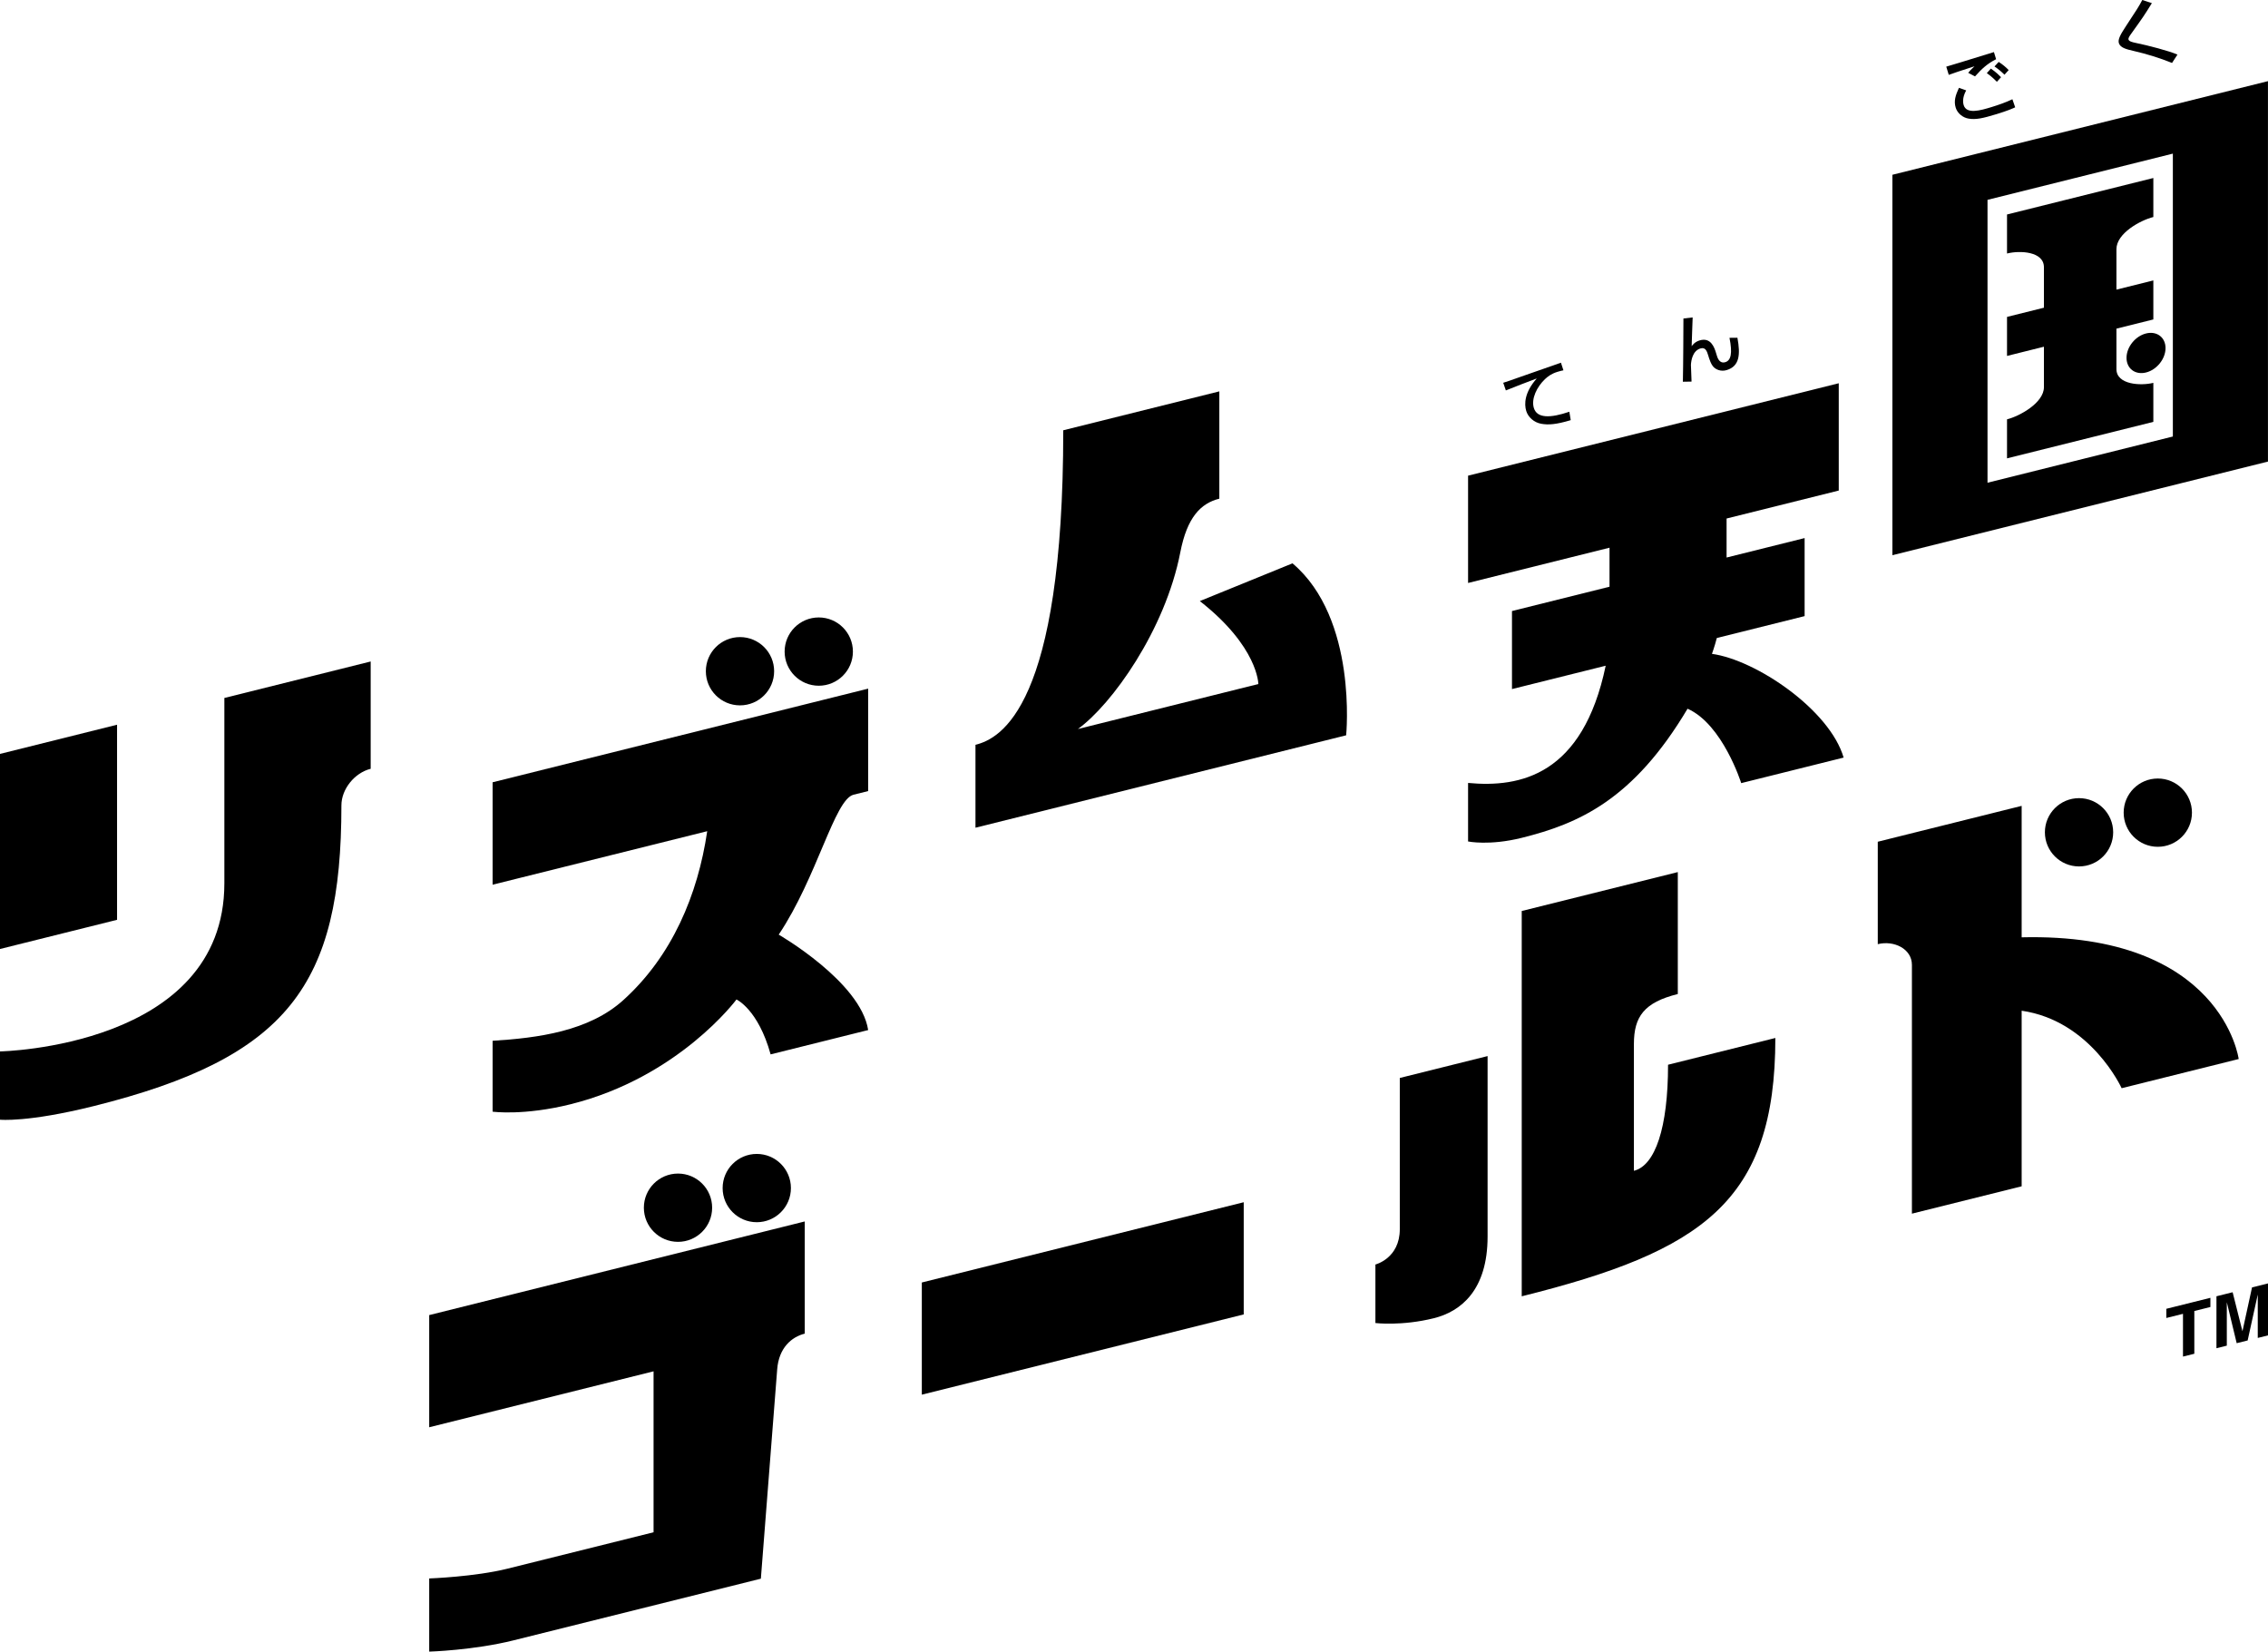
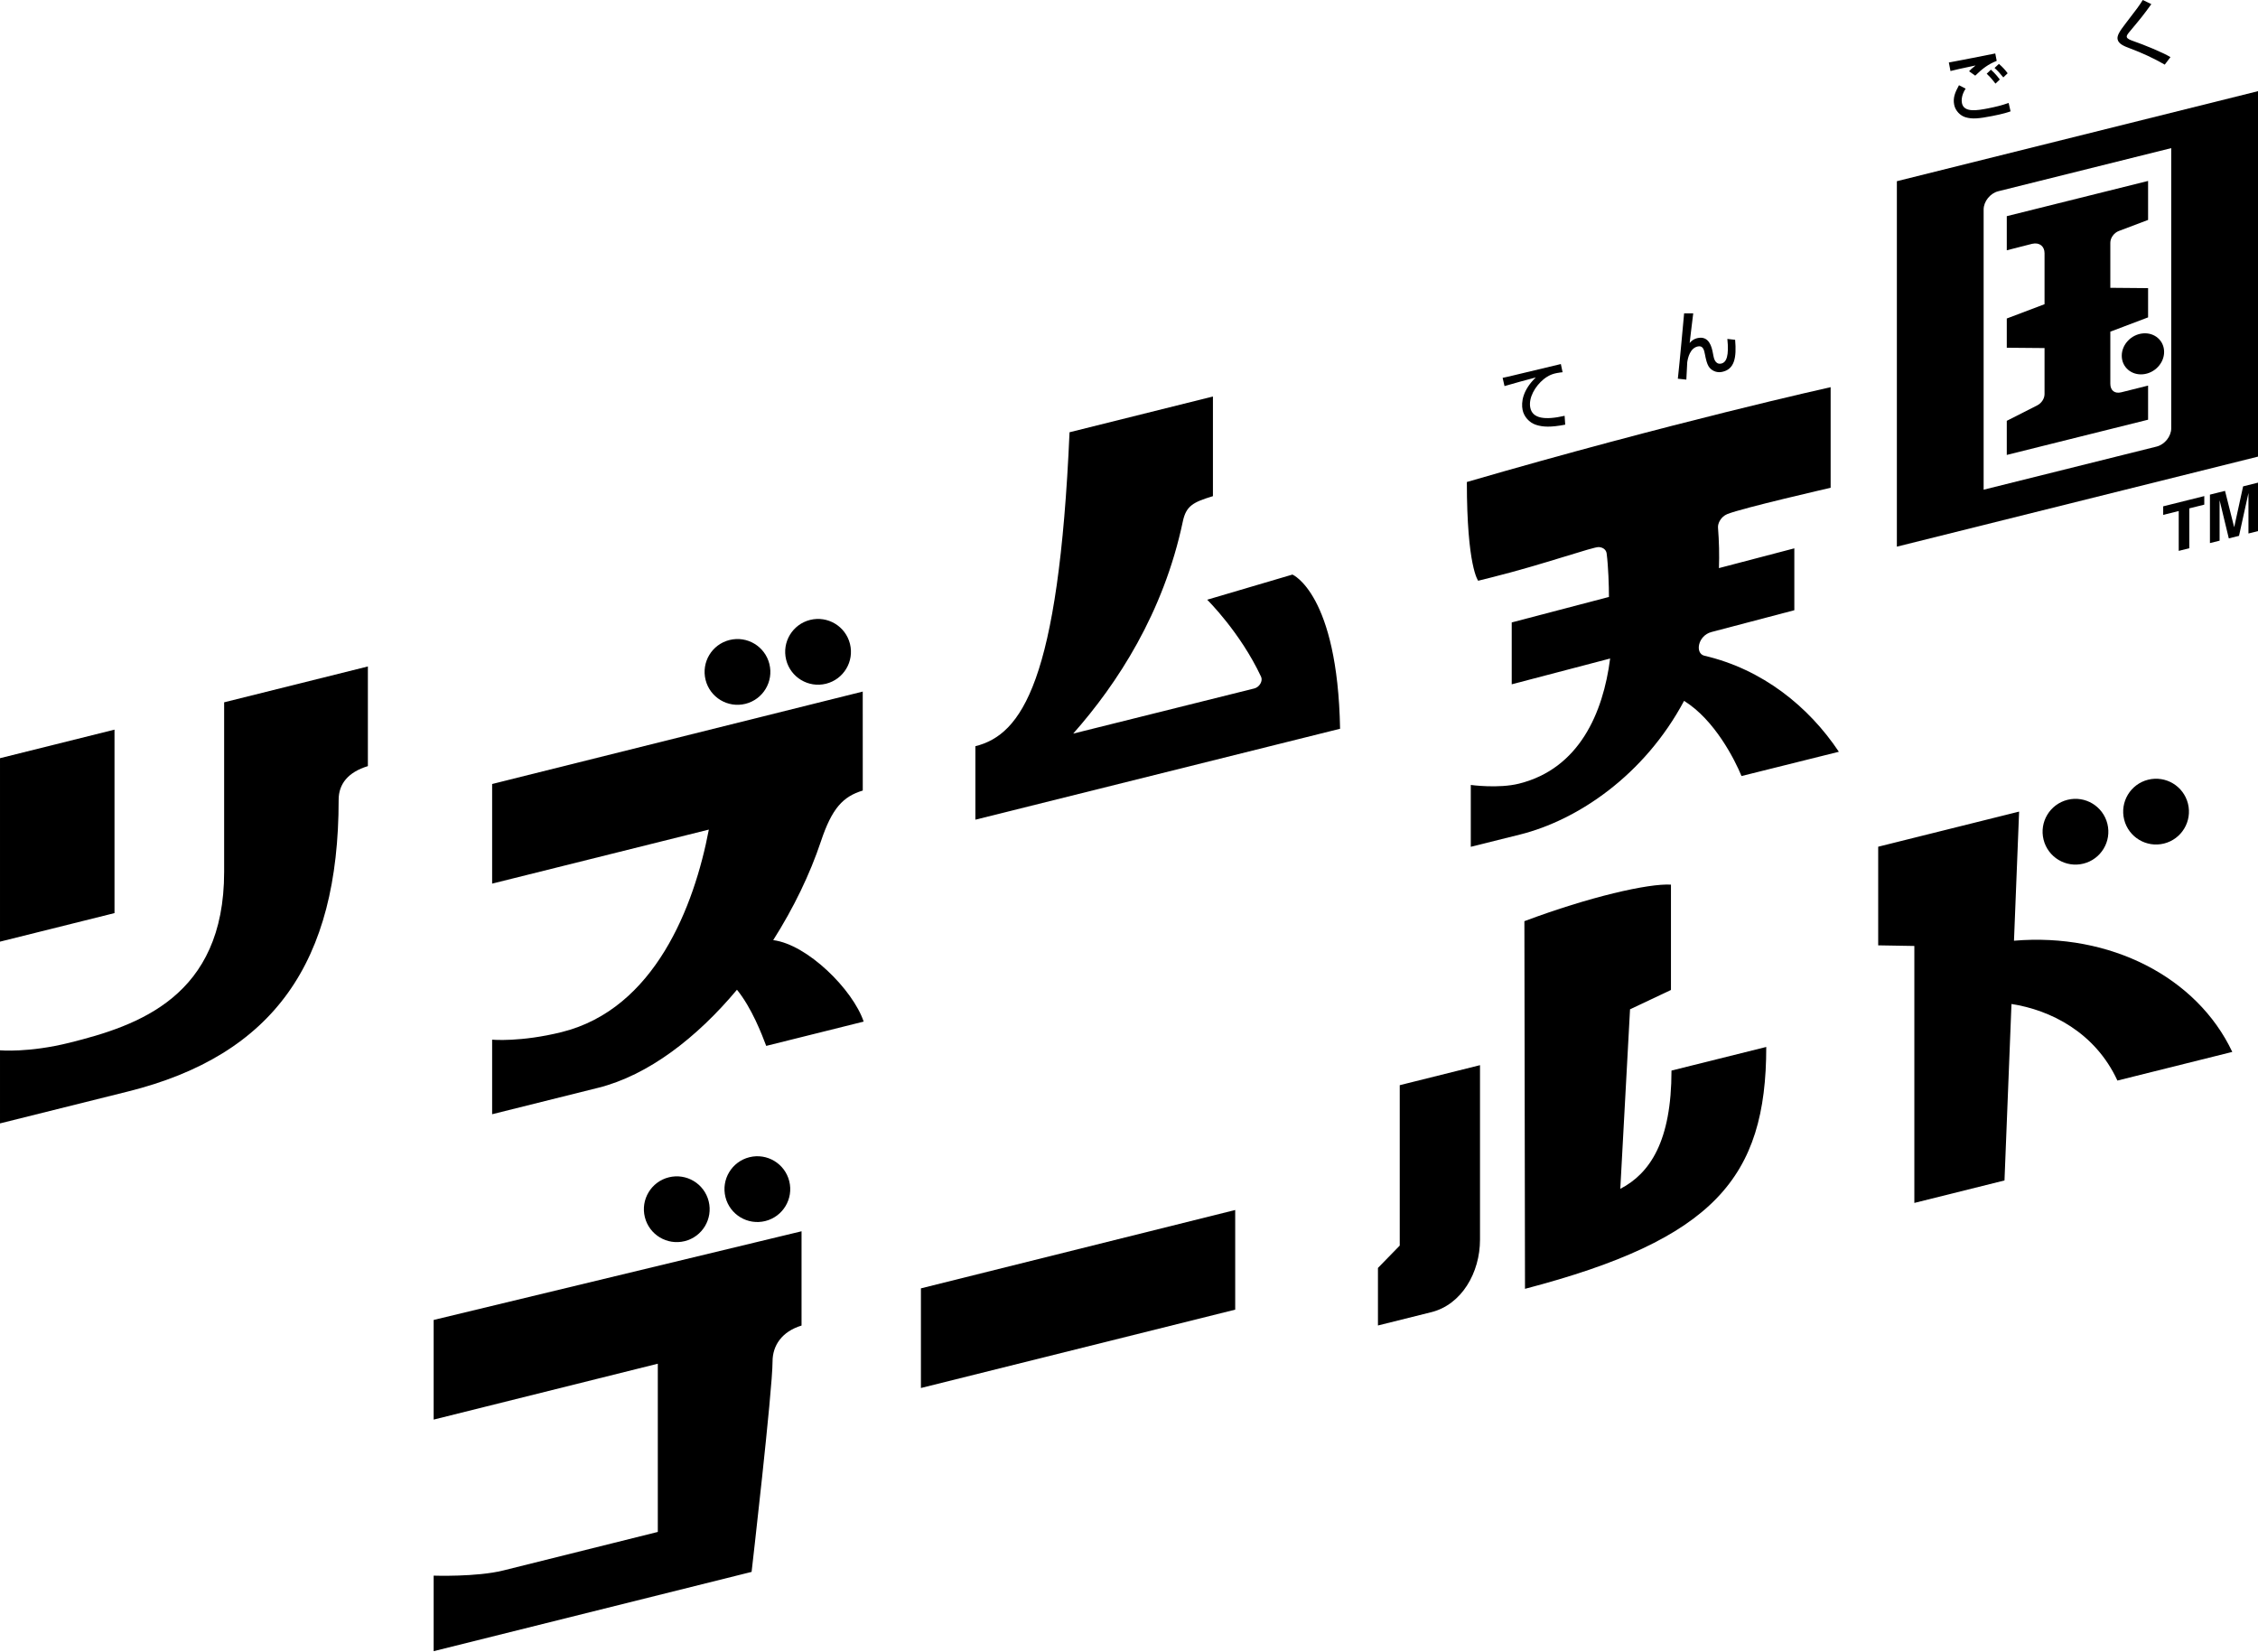
- <svg xmlns="http://www.w3.org/2000/svg" version="1.1" id="svg2" width="666.667" height="485.488" viewBox="0 0 666.667 485.488">
-   <defs id="defs6">
+ <svg xmlns="http://www.w3.org/2000/svg" version="1.1" id="svg1" width="666.667" height="487.488" viewBox="0 0 666.667 487.488">
+   <defs id="defs1">
+     <clipPath clipPathUnits="userSpaceOnUse" id="clipPath2">
+       <path d="M 0,365.616 H 500 V 0 H 0 Z" transform="translate(-484.493,-187.6603)" id="path2" />
+     </clipPath>
+     <clipPath clipPathUnits="userSpaceOnUse" id="clipPath4">
+       <path d="M 0,365.616 H 500 V 0 H 0 Z" transform="translate(-309.9529,-125.326)" id="path4" />
+     </clipPath>
+     <clipPath clipPathUnits="userSpaceOnUse" id="clipPath6">
+       <path d="M 0,365.616 H 500 V 0 H 0 Z" transform="translate(-273.5174,-75.624)" id="path6" />
+     </clipPath>
+     <clipPath clipPathUnits="userSpaceOnUse" id="clipPath8">
+       <path d="M 0,365.616 H 500 V 0 H 0 Z" transform="translate(-174.7706,-104.0695)" id="path8" />
+     </clipPath>
+     <clipPath clipPathUnits="userSpaceOnUse" id="clipPath10">
+       <path d="M 0,365.616 H 500 V 0 H 0 Z" transform="translate(-479.2111,-287.7044)" id="path10" />
+     </clipPath>
+     <clipPath clipPathUnits="userSpaceOnUse" id="clipPath12">
+       <path d="M 0,365.616 H 500 V 0 H 0 Z" transform="translate(-472.3007,-356.5546)" id="path12" />
+     </clipPath>
+     <clipPath clipPathUnits="userSpaceOnUse" id="clipPath14">
+       <path d="M 0,365.616 H 500 V 0 H 0 Z" transform="translate(-444.7817,-342.8206)" id="path14" />
+     </clipPath>
    <clipPath clipPathUnits="userSpaceOnUse" id="clipPath16">
-       <path d="M 0,364.116 H 500 V 0 H 0 Z" id="path14" />
+       <path d="M 0,365.616 H 500 V 0 H 0 Z" transform="translate(-377.4143,-220.4193)" id="path16" />
+     </clipPath>
+     <clipPath clipPathUnits="userSpaceOnUse" id="clipPath18">
+       <path d="M 0,365.616 H 500 V 0 H 0 Z" transform="translate(-384.2179,-290.374)" id="path18" />
+     </clipPath>
+     <clipPath clipPathUnits="userSpaceOnUse" id="clipPath20">
+       <path d="M 0,365.616 H 500 V 0 H 0 Z" transform="translate(-346.4612,-273.544)" id="path20" />
+     </clipPath>
+     <clipPath clipPathUnits="userSpaceOnUse" id="clipPath22">
+       <path d="M 0,365.616 H 500 V 0 H 0 Z" transform="translate(-286.1952,-238.3907)" id="path22" />
+     </clipPath>
+     <clipPath clipPathUnits="userSpaceOnUse" id="clipPath24">
+       <path d="M 0,365.616 H 500 V 0 H 0 Z" transform="translate(-188.213,-223.0444)" id="path24" />
+     </clipPath>
+     <clipPath clipPathUnits="userSpaceOnUse" id="clipPath26">
+       <path d="M 0,365.616 H 500 V 0 H 0 Z" transform="translate(-49.6324,-210.1054)" id="path26" />
+     </clipPath>
+     <clipPath clipPathUnits="userSpaceOnUse" id="clipPath28">
+       <path d="M 0,365.616 H 500 V 0 H 0 Z" transform="translate(-497.8864,-247.4862)" id="path28" />
    </clipPath>
  </defs>
-   <g id="g8" transform="matrix(1.333333,0,0,-1.333333,0,485.488)">
-     <g id="g10">
-       <g id="g12" clip-path="url(#clipPath16)">
-         <g id="g18" transform="translate(475.7074,192.4855)">
-           <path d="m 0,0 c -4.157,0 -7.527,-3.37 -7.527,-7.527 0,-4.157 3.37,-7.527 7.527,-7.527 4.157,0 7.527,3.37 7.527,7.527 C 7.527,-3.37 4.157,0 0,0 m -17.366,-4.33 c -4.157,0 -7.527,-3.37 -7.527,-7.527 0,-4.157 3.37,-7.526 7.527,-7.526 4.157,0 7.526,3.369 7.526,7.526 0,4.157 -3.369,7.527 -7.526,7.527 m 35.199,-57.512 -25.806,-6.434 c 0,0 -6.765,14.878 -22.043,17.085 v -38.71 l -24.193,-6.032 v 54.838 c 0,3.563 -3.964,5.463 -7.527,4.575 v 22.58 l 31.72,7.909 V -35.01 c 44.188,1.069 47.849,-26.832 47.849,-26.832" style="fill:#000000;fill-opacity:1;fill-rule:nonzero;stroke:none" id="path20" />
-         </g>
-         <g id="g22" transform="translate(308.5971,93.1343)">
-           <path d="m 0,0 c 0,-6.452 -5.376,-7.792 -5.376,-7.792 v -12.903 c 0,0 5.812,-0.701 12.903,1.067 5.914,1.474 11.828,6.161 11.828,18.002 V 38.158 L 0,33.333 Z M 61.289,78.721 V 51.84 C 53.865,49.988 51.612,46.854 51.612,40.825 V 12.868 c 4.682,1.168 7.527,9.431 7.527,23.382 l 23.655,5.898 c 0,-36.082 -16.088,-47.021 -55.913,-56.951 v 84.945 z" style="fill:#000000;fill-opacity:1;fill-rule:nonzero;stroke:none" id="path24" />
-         </g>
-         <g id="g26" transform="translate(203.2225,81.3773)">
-           <path d="M 0,0 70.967,17.694 V -7.037 L 0,-24.731 Z" style="fill:#000000;fill-opacity:1;fill-rule:nonzero;stroke:none" id="path28" />
-         </g>
-         <g id="g30" transform="translate(166.8381,109.721)">
-           <path d="m 0,0 c -4.157,0 -7.527,-3.37 -7.527,-7.527 0,-4.157 3.37,-7.527 7.527,-7.527 4.157,0 7.527,3.37 7.527,7.527 C 7.527,-3.37 4.157,0 0,0 m -17.366,-4.33 c -4.157,0 -7.527,-3.37 -7.527,-7.527 0,-4.157 3.37,-7.526 7.527,-7.526 4.157,0 7.526,3.369 7.526,7.526 0,4.157 -3.369,7.527 -7.526,7.527 m -54.85,-31.199 82.794,20.643 v -24.731 c -2.926,-0.729 -5.709,-3.149 -6.075,-7.845 l -3.602,-46.179 -54.54,-13.599 c -8.81,-2.196 -18.577,-2.481 -18.577,-2.481 v 16.129 c 0,0 10.095,0.366 17.259,2.158 l 32.203,8.023 v 35.484 l -49.462,-12.332 z" style="fill:#000000;fill-opacity:1;fill-rule:nonzero;stroke:none" id="path32" />
-         </g>
-         <g id="g34" transform="translate(474.7234,279.7131)">
-           <path d="M 0,0 C -2.762,-0.689 -8.136,-0.419 -8.136,3.027 V 11.95 L 0,13.978 v 8.602 l -8.136,-2.028 v 8.923 c 0,3.492 5.278,6.371 8.136,7.084 v 8.602 l -32.258,-8.043 v -8.602 c 2.859,0.712 8.136,0.466 8.136,-3.027 v -8.923 l -8.136,-2.028 V 5.936 l 8.136,2.028 v -8.923 c 0,-3.446 -5.373,-6.395 -8.136,-7.084 v -8.602 L 0,-8.602 Z m 4.301,50.534 -40.86,-10.188 v -62.364 l 40.86,10.187 z m 20.967,15.98 V -17.355 L -57.526,-37.998 V 45.871 Z M -1.613,10.888 c 2.375,0.592 4.301,-0.853 4.301,-3.229 0,-2.375 -1.926,-4.781 -4.301,-5.373 -2.375,-0.592 -4.301,0.853 -4.301,3.229 0,2.375 1.926,4.781 4.301,5.373" style="fill:#000000;fill-opacity:1;fill-rule:nonzero;stroke:none" id="path36" />
-         </g>
-         <g id="g38" transform="translate(478.8415,350.2365)">
-           <path d="m 0,0 c -2.746,1.119 -5.574,1.982 -8.465,2.648 -1.554,0.361 -2.936,0.687 -3.255,1.729 -0.244,0.798 0.323,1.861 1.588,3.78 2.458,3.725 2.783,4.233 3.575,5.722 l 2.115,-0.688 C -6.121,10.469 -6.394,10.083 -8.828,6.686 -9.441,5.839 -9.688,5.479 -9.583,5.137 -9.459,4.73 -8.601,4.547 -8.049,4.431 -5.257,3.86 -0.67,2.662 1.199,1.845 Z" style="fill:#000000;fill-opacity:1;fill-rule:nonzero;stroke:none" id="path40" />
-         </g>
-         <g id="g42" transform="translate(441.9096,347.6469)">
-           <path d="m 0,0 c -0.871,0.839 -1.339,1.222 -2.205,1.817 l 0.922,1.001 C -0.416,2.276 0.368,1.604 0.916,1.017 Z m -1.679,-1.565 c -1.149,1.174 -1.859,1.659 -2.218,1.918 l 0.89,0.991 c 1.143,-0.756 2.012,-1.648 2.245,-1.893 z M -1.851,3.416 C -3.765,2.445 -4.987,1.335 -6.499,-0.373 l -1.504,0.786 c 0.406,0.509 0.498,0.608 1.385,1.441 -3.29,-1.059 -4.66,-1.513 -5.667,-1.891 l -0.554,1.812 c 0.486,0.132 2.475,0.74 3.277,0.985 1.139,0.348 6.204,1.914 7.23,2.228 z M -8.45,-3.46 c -0.949,-1.711 -0.656,-2.902 -0.553,-3.239 0.637,-2.085 3.727,-1.176 6.134,-0.44 1.571,0.48 3.124,1.026 4.611,1.726 L 2.355,-7.19 c -0.537,-0.252 -1.615,-0.739 -4.101,-1.5 -3.16,-0.966 -4.568,-1.238 -6.132,-0.997 -1.27,0.19 -2.493,1.149 -2.88,2.417 -0.451,1.475 -0.054,2.702 0.715,4.375 z" style="fill:#000000;fill-opacity:1;fill-rule:nonzero;stroke:none" id="path44" />
-         </g>
-         <g id="g46" transform="translate(377.4132,219.9677)">
-           <path d="M 0,0 C 0,0 0.571,1.551 1.075,3.494 L 20.43,8.319 V 25.523 L 3.226,21.234 v 8.602 l 24.731,6.166 V 59.658 L -53.763,39.283 V 15.627 l 31.183,7.775 V 14.8 L -44.085,9.438 V -7.766 l 20.661,5.151 c -5.05,-24.166 -18.844,-26.931 -30.339,-25.843 v -12.903 c 0,0 4.696,-0.98 11.828,0.798 12.529,3.124 24.595,8.351 36.559,28.47 7.758,-3.442 11.828,-16.406 11.828,-16.406 l 22.58,5.63 C 25.963,-12.351 9.759,-1.351 0,0" style="fill:#000000;fill-opacity:1;fill-rule:nonzero;stroke:none" id="path48" />
-         </g>
-         <g id="g50" transform="translate(373.1613,294.1351)">
-           <path d="m 0,0 c -0.026,-1.012 -0.211,-5.435 -0.219,-6.341 0.261,0.348 0.727,0.959 1.767,1.277 2.463,0.753 3.249,-1.6 3.586,-2.702 l 0.201,-0.658 c 0.136,-0.443 0.562,-1.836 1.862,-1.438 1.225,0.374 1.627,1.903 0.919,5.367 l 1.752,0.017 c 0.69,-3.737 0.46,-6.267 -2.354,-7.128 -1.255,-0.383 -2.468,0.083 -3.082,0.882 -0.386,0.501 -0.712,1.405 -0.815,1.742 l -0.159,0.52 c -0.3,0.979 -0.604,1.973 -1.751,1.622 -1.729,-0.528 -2.031,-2.661 -2.09,-3.616 -0.008,-0.086 0.121,-3.242 0.14,-3.688 l -1.914,-0.033 c 0.09,3.975 0.112,11.561 0.122,13.94 z" style="fill:#000000;fill-opacity:1;fill-rule:nonzero;stroke:none" id="path52" />
-         </g>
-         <g id="g54" transform="translate(344.6714,282.4784)">
-           <path d="m 0,0 c -0.323,-0.066 -0.677,-0.142 -1.32,-0.338 -1.346,-0.412 -2.148,-1.05 -2.746,-1.608 -1.799,-1.711 -3.072,-4.342 -2.455,-6.36 0.695,-2.274 3.559,-2.281 7.825,-0.83 l 0.306,-1.853 c -3.221,-0.968 -4.935,-1.084 -6.512,-0.797 -1.556,0.277 -2.872,1.428 -3.297,2.819 -0.471,1.54 -0.393,4.116 2.321,7.17 -2.292,-0.848 -4.555,-1.736 -6.814,-2.639 l -0.581,1.686 c 1.031,0.316 2.136,0.719 3.153,1.079 1.268,0.453 8.051,2.821 9.573,3.351 z" style="fill:#000000;fill-opacity:1;fill-rule:nonzero;stroke:none" id="path56" />
-         </g>
-         <g id="g58" transform="translate(284.9416,239.922)">
-           <path d="m 0,0 -20.43,-8.319 c 12.876,-10.074 12.903,-18.288 12.903,-18.288 l -39.784,-9.92 c 7.418,5.334 19.246,21.758 22.58,38.963 1.489,7.681 4.478,10.794 8.602,11.822 v 23.655 l -34.408,-8.578 c 0,-60.895 -13.774,-67.95 -19.354,-69.341 v -18.279 l 81.719,20.374 c 0,0 2.586,25.73 -11.828,37.911" style="fill:#000000;fill-opacity:1;fill-rule:nonzero;stroke:none" id="path60" />
-         </g>
-         <g id="g62" transform="translate(180.5047,227.9945)">
-           <path d="m 0,0 c -4.157,0 -7.527,-3.37 -7.527,-7.527 0,-4.157 3.37,-7.527 7.527,-7.527 4.157,0 7.527,3.37 7.527,7.527 C 7.527,-3.37 4.157,0 0,0 m -17.366,-4.33 c -4.157,0 -7.527,-3.37 -7.527,-7.527 0,-4.157 3.37,-7.526 7.527,-7.526 4.157,0 7.526,3.369 7.526,7.526 0,4.157 -3.369,7.527 -7.526,7.527 M -71.904,-36.34 10.89,-15.697 V -38.278 L 7.664,-39.082 C 3.472,-40.127 -0.36,-57.285 -8.83,-69.928 c 0,0 18.087,-10.406 19.72,-21.037 l -21.505,-5.362 c -2.749,9.945 -7.527,12.102 -7.527,12.102 0,0 -12.688,-17.142 -36.566,-23.095 -10.351,-2.581 -17.196,-1.637 -17.196,-1.637 v 15.628 c 9.892,0.612 21.29,2.069 28.924,9.066 10.623,9.645 16.322,23.093 18.387,37.138 l -47.311,-11.796 z" style="fill:#000000;fill-opacity:1;fill-rule:nonzero;stroke:none" id="path64" />
-         </g>
-         <g id="g66" transform="translate(0,154.8998)">
-           <path d="m 0,0 25.806,6.434 v 43.01 L 0,43.01 Z M 81.719,63.385 V 39.729 C 78.156,38.841 75.268,35.232 75.268,31.669 75.268,-7.864 63.59,-23.93 20.634,-34.64 6.057,-38.274 0,-37.634 0,-37.634 v 15.054 c 0,0 49.462,0.899 49.462,37.063 v 40.859 z" style="fill:#000000;fill-opacity:1;fill-rule:nonzero;stroke:none" id="path68" />
-         </g>
-         <g id="g70" transform="translate(497.7433,69.1547)">
-           <path d="M 0,0 V 9.57 L -2.23,-0.556 -4.646,-1.158 -6.823,7.868 V -1.701 L -9.106,-2.27 V 9.185 l 3.567,0.89 2.151,-8.551 0.026,0.007 2.098,9.61 3.521,0.877 V 0.563 Z m -16.485,-4.11 v 9.424 l -3.673,-0.916 v 2.025 l 9.715,2.422 V 6.82 l -3.541,-0.883 v -9.424 z" style="fill:#000000;fill-opacity:1;fill-rule:nonzero;stroke:none" id="path72" />
-         </g>
-       </g>
-     </g>
+   <g id="layer-MC0">
+     <path id="path1" d="m 0,0 c -0.973,3.902 -4.925,6.276 -8.826,5.304 -3.902,-0.973 -6.277,-4.925 -5.304,-8.827 0.973,-3.902 4.925,-6.276 8.826,-5.303 C -1.402,-7.854 0.973,-3.902 0,0 m -17.845,-4.449 c -0.973,3.902 -4.924,6.276 -8.826,5.303 -3.902,-0.973 -6.277,-4.924 -5.304,-8.826 0.973,-3.902 4.925,-6.276 8.827,-5.304 3.902,0.973 6.276,4.925 5.303,8.827 m 27.658,-50.52 -25.437,-6.343 c -4.925,10.687 -14.856,15.638 -23.457,16.954 l -1.548,-39.071 -19.961,-4.977 v 56.899 l -8.006,0.136 v 21.838 l 31.204,7.779 -1.134,-28.593 c 21.3,1.814 40.517,-8.061 48.339,-24.622" style="fill:#000000;fill-opacity:1;fill-rule:nonzero;stroke:none" transform="matrix(1.333333,0,0,-1.333333,645.9907,237.2743)" clip-path="url(#clipPath2)" />
+     <path id="path3" d="m 0,0 v -35.518 l -4.826,-4.949 V -53.21 l 11.808,2.944 c 6.711,1.674 10.79,8.723 10.79,16.065 V 4.431 Z m 81.158,8.466 c 0,-28.986 -11.58,-42.617 -53.423,-53.557 l -0.134,81.407 c 14.35,5.38 27.46,8.388 32.455,8.092 V 21.082 l -9.062,-4.28 -2.156,-39.755 c 6.567,3.413 11.336,10.538 11.336,26.188 z" style="fill:#000000;fill-opacity:1;fill-rule:nonzero;stroke:none" transform="matrix(1.333333,0,0,-1.333333,413.2705,320.3867)" clip-path="url(#clipPath4)" />
+     <path id="path5" d="M 0,0 -69.593,-17.352 V 4.713 L 0,22.065 Z" style="fill:#000000;fill-opacity:1;fill-rule:nonzero;stroke:none" transform="matrix(1.333333,0,0,-1.333333,364.6899,386.656)" clip-path="url(#clipPath6)" />
+     <path id="path7" d="m 0,0 c -0.973,3.902 -4.925,6.276 -8.827,5.304 -3.901,-0.973 -6.276,-4.925 -5.303,-8.827 0.973,-3.902 4.925,-6.276 8.826,-5.304 C -1.402,-7.854 0.973,-3.902 0,0 m -17.845,-4.449 c -0.973,3.902 -4.925,6.276 -8.826,5.303 -3.902,-0.973 -6.277,-4.924 -5.304,-8.826 0.973,-3.902 4.925,-6.277 8.827,-5.304 3.902,0.973 6.276,4.925 5.303,8.827 m 20.564,-6.644 v -20.876 c -4.382,-1.335 -6.42,-4.449 -6.42,-7.955 0,-6.334 -4.639,-46.592 -4.639,-46.592 l -70.403,-17.554 v 16.724 c 0,0 9.506,-0.327 15.429,1.15 l 34.204,8.528 v 37.251 l -49.633,-12.375 v 22.065 z" style="fill:#000000;fill-opacity:1;fill-rule:nonzero;stroke:none" transform="matrix(1.333333,0,0,-1.333333,233.0275,348.7287)" clip-path="url(#clipPath8)" />
+     <path id="path9" d="m 0,0 c 0.008,-2.499 -2.084,-4.722 -4.674,-4.964 -2.59,-0.242 -4.697,1.588 -4.705,4.087 -0.009,2.5 2.084,4.722 4.674,4.964 C -2.115,4.329 -0.009,2.5 0,0 m -10.03,26.764 c -1.076,-0.408 -1.882,-1.525 -1.882,-2.61 V 14.183 L -3.55,14.11 V 7.636 L -11.912,4.472 V -7.061 c 0,-1.476 0.947,-2.257 2.428,-1.893 l 5.934,1.485 v -7.553 l -31.29,-7.802 v 7.553 l 6.744,3.422 c 0.952,0.483 1.618,1.509 1.618,2.493 V 0.841 l -8.362,0.073 v 6.473 l 8.362,3.164 v 11.305 c 0,1.476 -1.078,2.451 -2.75,2.068 l -5.612,-1.431 v 7.553 l 31.29,7.801 V 29.215 Z M 1.575,-16.927 c 0,-1.788 -1.449,-3.598 -3.237,-4.044 l -38.303,-9.55 v 62.04 c 0,1.788 1.449,3.598 3.237,4.044 l 38.303,9.55 z m -60.753,54.715 v -80.922 l 79.967,19.938 v 80.922 z" style="fill:#000000;fill-opacity:1;fill-rule:nonzero;stroke:none" transform="matrix(1.333333,0,0,-1.333333,638.9481,103.8821)" clip-path="url(#clipPath10)" />
+     <path id="path11" d="m 0,0 c -0.499,0.177 -1.275,0.453 -1.355,0.865 -0.068,0.346 0.191,0.67 0.829,1.427 2.537,3.041 2.822,3.388 4.605,5.855 L 2.185,9.062 C 1.327,7.697 0.983,7.238 -1.604,3.879 -2.936,2.148 -3.55,1.174 -3.393,0.367 c 0.205,-1.055 1.454,-1.531 2.856,-2.062 2.613,-0.98 5.149,-2.146 7.588,-3.554 l 1.265,1.666 C 6.66,-2.571 2.528,-0.877 0,0" style="fill:#000000;fill-opacity:1;fill-rule:nonzero;stroke:none" transform="matrix(1.333333,0,0,-1.333333,629.7343,12.08187)" clip-path="url(#clipPath12)" />
+     <path id="path13" d="m 0,0 c -1.477,-0.53 -3.002,-0.897 -4.54,-1.196 -2.355,-0.457 -5.376,-1.009 -5.799,1.166 -0.068,0.352 -0.242,1.586 0.813,3.197 l -1.467,0.757 c -0.879,-1.595 -1.365,-2.784 -1.066,-4.323 0.257,-1.322 1.337,-2.433 2.528,-2.774 1.467,-0.426 2.831,-0.318 5.923,0.283 2.433,0.473 3.502,0.837 4.035,1.028 z m -8.76,7.015 1.363,-0.968 c 1.588,1.542 2.849,2.517 4.756,3.269 l -0.319,1.64 C -3.965,10.761 -8.922,9.78 -10.036,9.564 -10.821,9.411 -12.767,9.033 -13.242,8.958 l 0.367,-1.891 c 0.992,0.262 2.336,0.558 5.56,1.237 C -8.232,7.57 -8.329,7.481 -8.76,7.015 m 7.579,-1.357 0.962,0.916 c -0.47,0.655 -1.157,1.425 -1.934,2.073 l -0.966,-0.9 C -2.347,7.046 -1.935,6.605 -1.181,5.658 M -1.954,5.195 -2.917,4.279 c -0.989,1.317 -1.622,1.89 -1.941,2.192 l 0.934,0.894 c 1.022,-0.896 1.769,-1.897 1.97,-2.17" style="fill:#000000;fill-opacity:1;fill-rule:nonzero;stroke:none" transform="matrix(1.333333,0,0,-1.333333,593.0423,30.39387)" clip-path="url(#clipPath14)" />
+     <path id="path15" d="m 0,0 c -2.129,0.495 -1.474,4.448 1.56,5.249 l 18.354,4.828 V 23.779 L 3.218,19.402 c 0.102,2.958 0.038,5.815 -0.206,8.987 -0.071,0.914 0.628,2.39 2.051,2.973 3.235,1.324 22.889,5.826 22.889,5.826 v 22.278 c 0,0 -35.012,-7.758 -80.553,-20.998 0,-18.75 2.505,-21.864 2.505,-21.864 l 2.874,0.717 c 11.712,2.92 22.658,6.852 23.874,6.738 1.012,-0.096 1.605,-0.646 1.707,-1.445 0.366,-2.896 0.503,-7.091 0.503,-9.598 L -42.666,7.373 V -6.329 l 21.792,5.713 c -1.538,-12.049 -6.845,-24.384 -20.173,-27.707 -4.564,-1.138 -10.682,-0.292 -10.682,-0.292 V -42.31 l 10.897,2.717 c 12.721,3.172 27.513,13.088 36.33,29.599 6.792,-4.207 11.248,-13.062 12.718,-16.647 l 21.559,5.375 C 23.065,-11.209 12.82,-2.982 0,0" style="fill:#000000;fill-opacity:1;fill-rule:nonzero;stroke:none" transform="matrix(1.333333,0,0,-1.333333,503.2191,193.5956)" clip-path="url(#clipPath16)" />
+     <path id="path17" d="m 0,0 -1.721,0.195 c 0.38,-3.685 -0.154,-5.224 -1.39,-5.464 -1.312,-0.255 -1.604,1.243 -1.696,1.721 l -0.138,0.707 c -0.23,1.186 -0.788,3.726 -3.274,3.242 -1.049,-0.204 -1.562,-0.782 -1.85,-1.111 0.09,0.94 0.674,5.513 0.791,6.561 h -2.018 c -0.226,-2.47 -0.938,-10.348 -1.387,-14.467 l 1.881,-0.198 c 0.021,0.465 0.182,3.76 0.198,3.848 0.145,0.985 0.635,3.164 2.38,3.504 1.158,0.225 1.366,-0.845 1.57,-1.899 l 0.109,-0.559 c 0.071,-0.363 0.309,-1.341 0.643,-1.909 0.529,-0.904 1.677,-1.536 2.943,-1.29 C -0.118,-6.567 0.338,-3.967 0,0" style="fill:#000000;fill-opacity:1;fill-rule:nonzero;stroke:none" transform="matrix(1.333333,0,0,-1.333333,512.2905,100.3227)" clip-path="url(#clipPath18)" />
+     <path id="path19" d="m 0,0 c -4.319,-0.99 -7.129,-0.634 -7.605,1.812 -0.422,2.172 1.067,4.75 2.988,6.309 0.638,0.508 1.483,1.073 2.841,1.337 0.649,0.126 1.003,0.162 1.326,0.191 l -0.384,1.812 C -2.376,11.095 -9.248,9.459 -10.533,9.142 -11.565,8.891 -12.685,8.607 -13.726,8.405 l 0.416,-1.823 c 2.3,0.664 4.601,1.312 6.928,1.914 -2.941,-2.843 -3.252,-5.509 -2.93,-7.166 0.291,-1.497 1.478,-2.853 2.98,-3.329 1.521,-0.49 3.214,-0.578 6.463,0.037 z" style="fill:#000000;fill-opacity:1;fill-rule:nonzero;stroke:none" transform="matrix(1.333333,0,0,-1.333333,461.9483,122.7627)" clip-path="url(#clipPath20)" />
+     <path id="path21" d="m 0,0 -18.882,-5.571 c 0,0 7.31,-7.178 11.934,-17.057 0.442,-0.944 -0.361,-2.306 -1.505,-2.591 l -40.102,-9.999 c 9.746,11.01 20.01,26.719 24.278,46.968 0.733,3.478 2.286,4.278 6.668,5.613 v 22.065 l -31.754,-7.917 c -2.395,-55.227 -10.617,-66.966 -20.851,-69.518 v -16.27 l 80.759,20.135 C 10.002,-4.221 0,0 0,0" style="fill:#000000;fill-opacity:1;fill-rule:nonzero;stroke:none" transform="matrix(1.333333,0,0,-1.333333,381.5936,169.6337)" clip-path="url(#clipPath22)" />
+     <path id="path23" d="m 0,0 c -0.973,3.902 -4.925,6.276 -8.826,5.304 -3.902,-0.973 -6.277,-4.925 -5.304,-8.827 0.973,-3.902 4.925,-6.276 8.826,-5.303 C -1.402,-7.854 0.973,-3.902 0,0 m -17.845,-4.449 c -0.973,3.902 -4.924,6.276 -8.826,5.303 -3.902,-0.973 -6.277,-4.924 -5.304,-8.826 0.973,-3.902 4.925,-6.277 8.827,-5.304 3.902,0.973 6.276,4.925 5.303,8.827 m -0.701,-84.57 c -0.969,2.57 -3.186,8.37 -6.476,12.435 -8.869,-10.607 -19.629,-18.944 -30.748,-21.716 l -23.468,-5.851 v 16.508 c 0,0 6.328,-0.58 15.43,1.689 20.546,5.123 29.316,27.768 32.556,44.829 l -47.986,-11.964 v 22.064 l 82.065,20.462 0.007,-21.913 c -4.383,-1.336 -6.817,-3.911 -9.266,-11.249 -2.42,-7.249 -6.055,-14.782 -10.566,-21.874 7.607,-0.968 17.663,-11 20.031,-18.04 z" style="fill:#000000;fill-opacity:1;fill-rule:nonzero;stroke:none" transform="matrix(1.333333,0,0,-1.333333,250.9507,190.0955)" clip-path="url(#clipPath24)" />
+     <path id="path25" d="m 0,0 v -37.559 c 0,-27.675 -19.152,-34.058 -34.203,-37.811 -9.128,-2.275 -15.429,-1.689 -15.429,-1.689 v -16.184 l 28.312,7.059 c 32.304,8.054 46.676,28.664 46.676,64.598 0,3.507 2.091,6.121 6.473,7.457 V 7.936 Z m -24.277,-46.676 -25.355,-6.322 v 40.623 l 25.355,6.322 z" style="fill:#000000;fill-opacity:1;fill-rule:nonzero;stroke:none" transform="matrix(1.333333,0,0,-1.333333,66.17653,207.3475)" clip-path="url(#clipPath26)" />
+     <path id="path27" d="M 0,0 V 8.963 L -2.089,-0.521 -4.351,-1.085 -6.39,7.369 V -1.593 L -8.529,-2.126 V 8.603 l 3.341,0.833 2.015,-8.008 0.024,0.006 1.965,9 3.298,0.822 V 0.527 Z m -15.44,-3.85 v 8.827 l -3.44,-0.858 v 1.897 l 9.099,2.268 V 6.388 l -3.316,-0.827 v -8.826 z" style="fill:#000000;fill-opacity:1;fill-rule:nonzero;stroke:none" transform="matrix(1.333333,0,0,-1.333333,663.8485,157.5064)" clip-path="url(#clipPath28)" />
  </g>
</svg>
